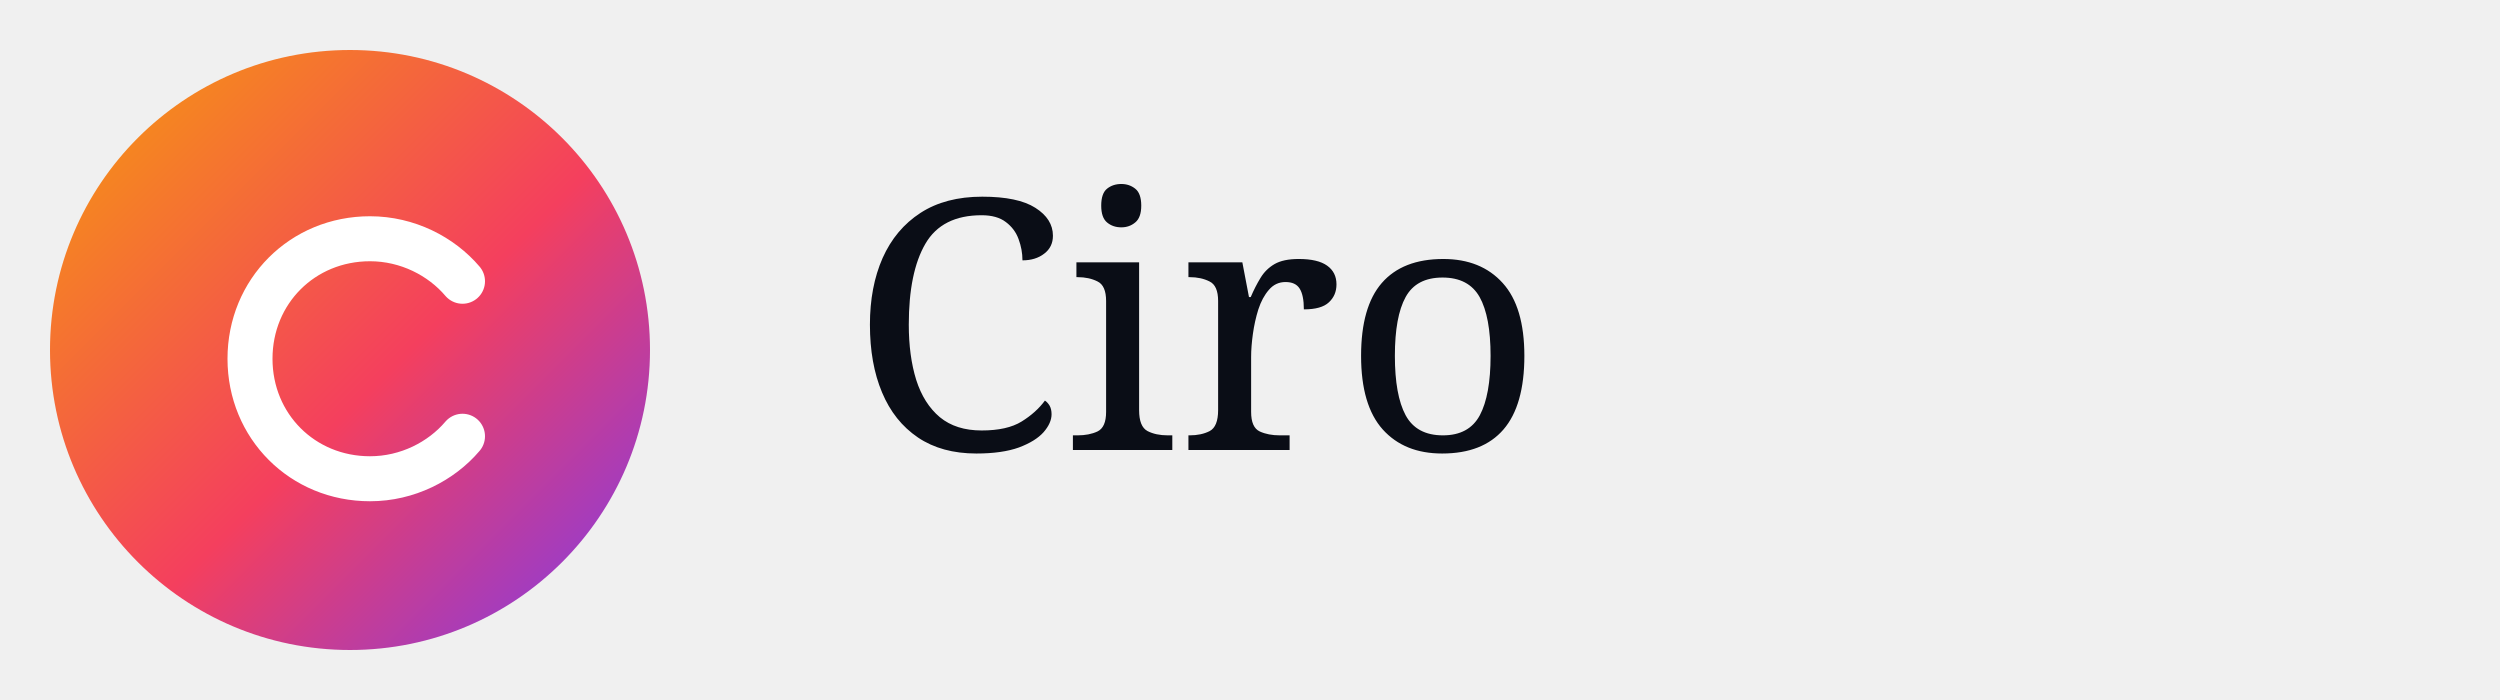
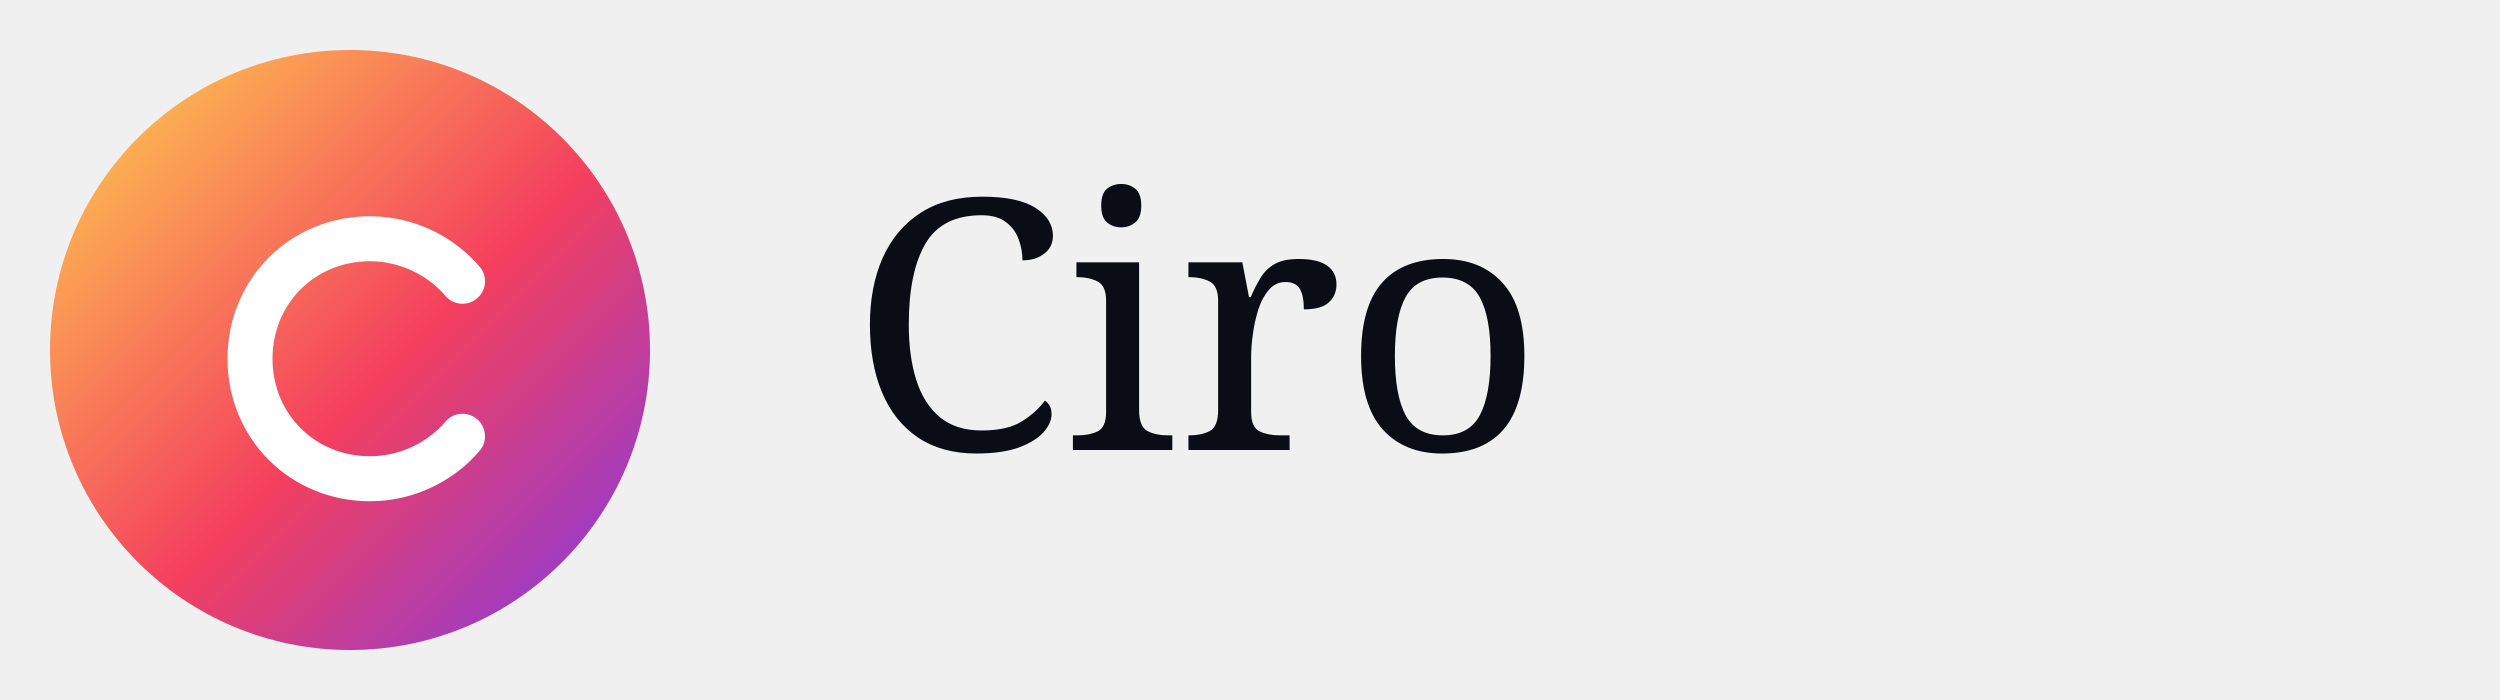
<svg xmlns="http://www.w3.org/2000/svg" viewBox="0 0 200 56">
  <defs>
    <linearGradient id="g" x1="0" y1="0" x2="1" y2="1">
-       <stop offset="0%" stop-color="#f59e0b" />
+       <stop offset="0%" stop-color="#FFD54F" />
      <stop offset="55%" stop-color="#f43f5e" />
      <stop offset="100%" stop-color="#7c3aed" />
    </linearGradient>
  </defs>
  <circle cx="28" cy="28" r="24" fill="url(#g)" />
  <path d="M37 22.5c-1.7-2-4.4-3.4-7.4-3.4-5.4 0-9.6 4.2-9.6 9.6s4.2 9.6 9.6 9.6c3 0 5.7-1.4 7.4-3.4" stroke="white" stroke-width="3.6" stroke-linecap="round" fill="none" />
  <text x="68" y="36" font-family="ui-serif, Georgia, serif" font-size="28" fill="#0a0d16">Ciro</text>
</svg>
